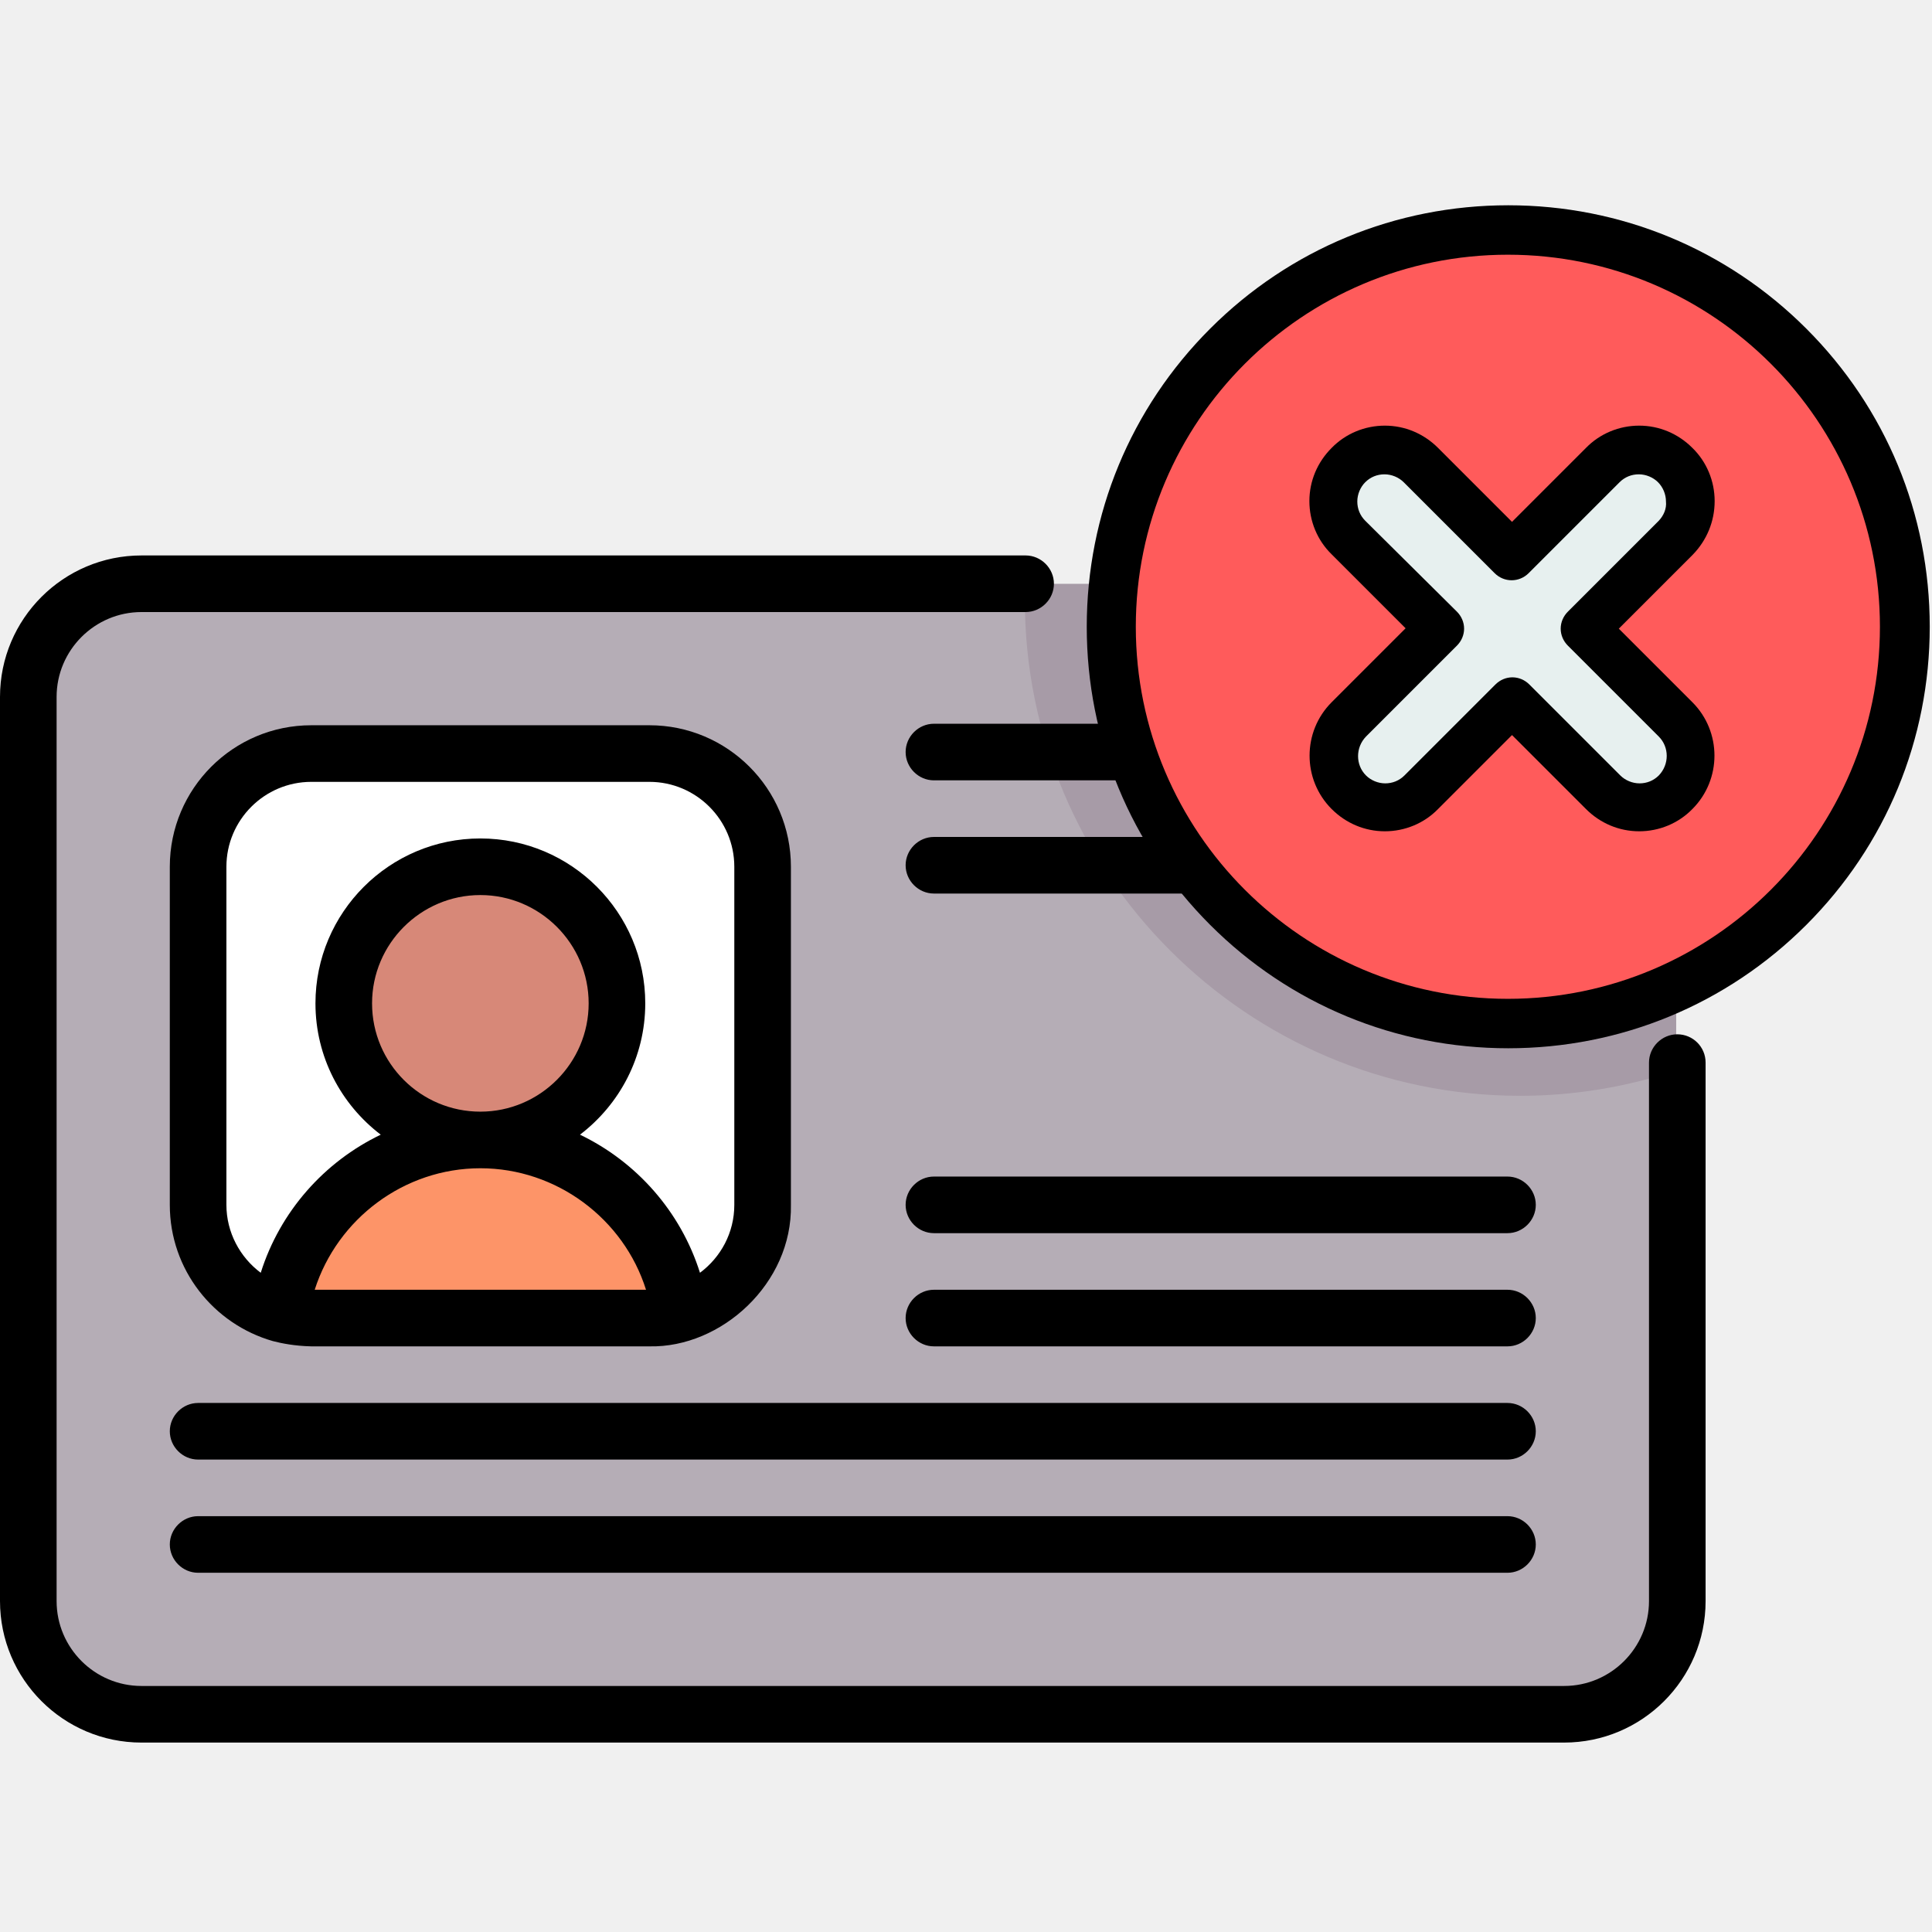
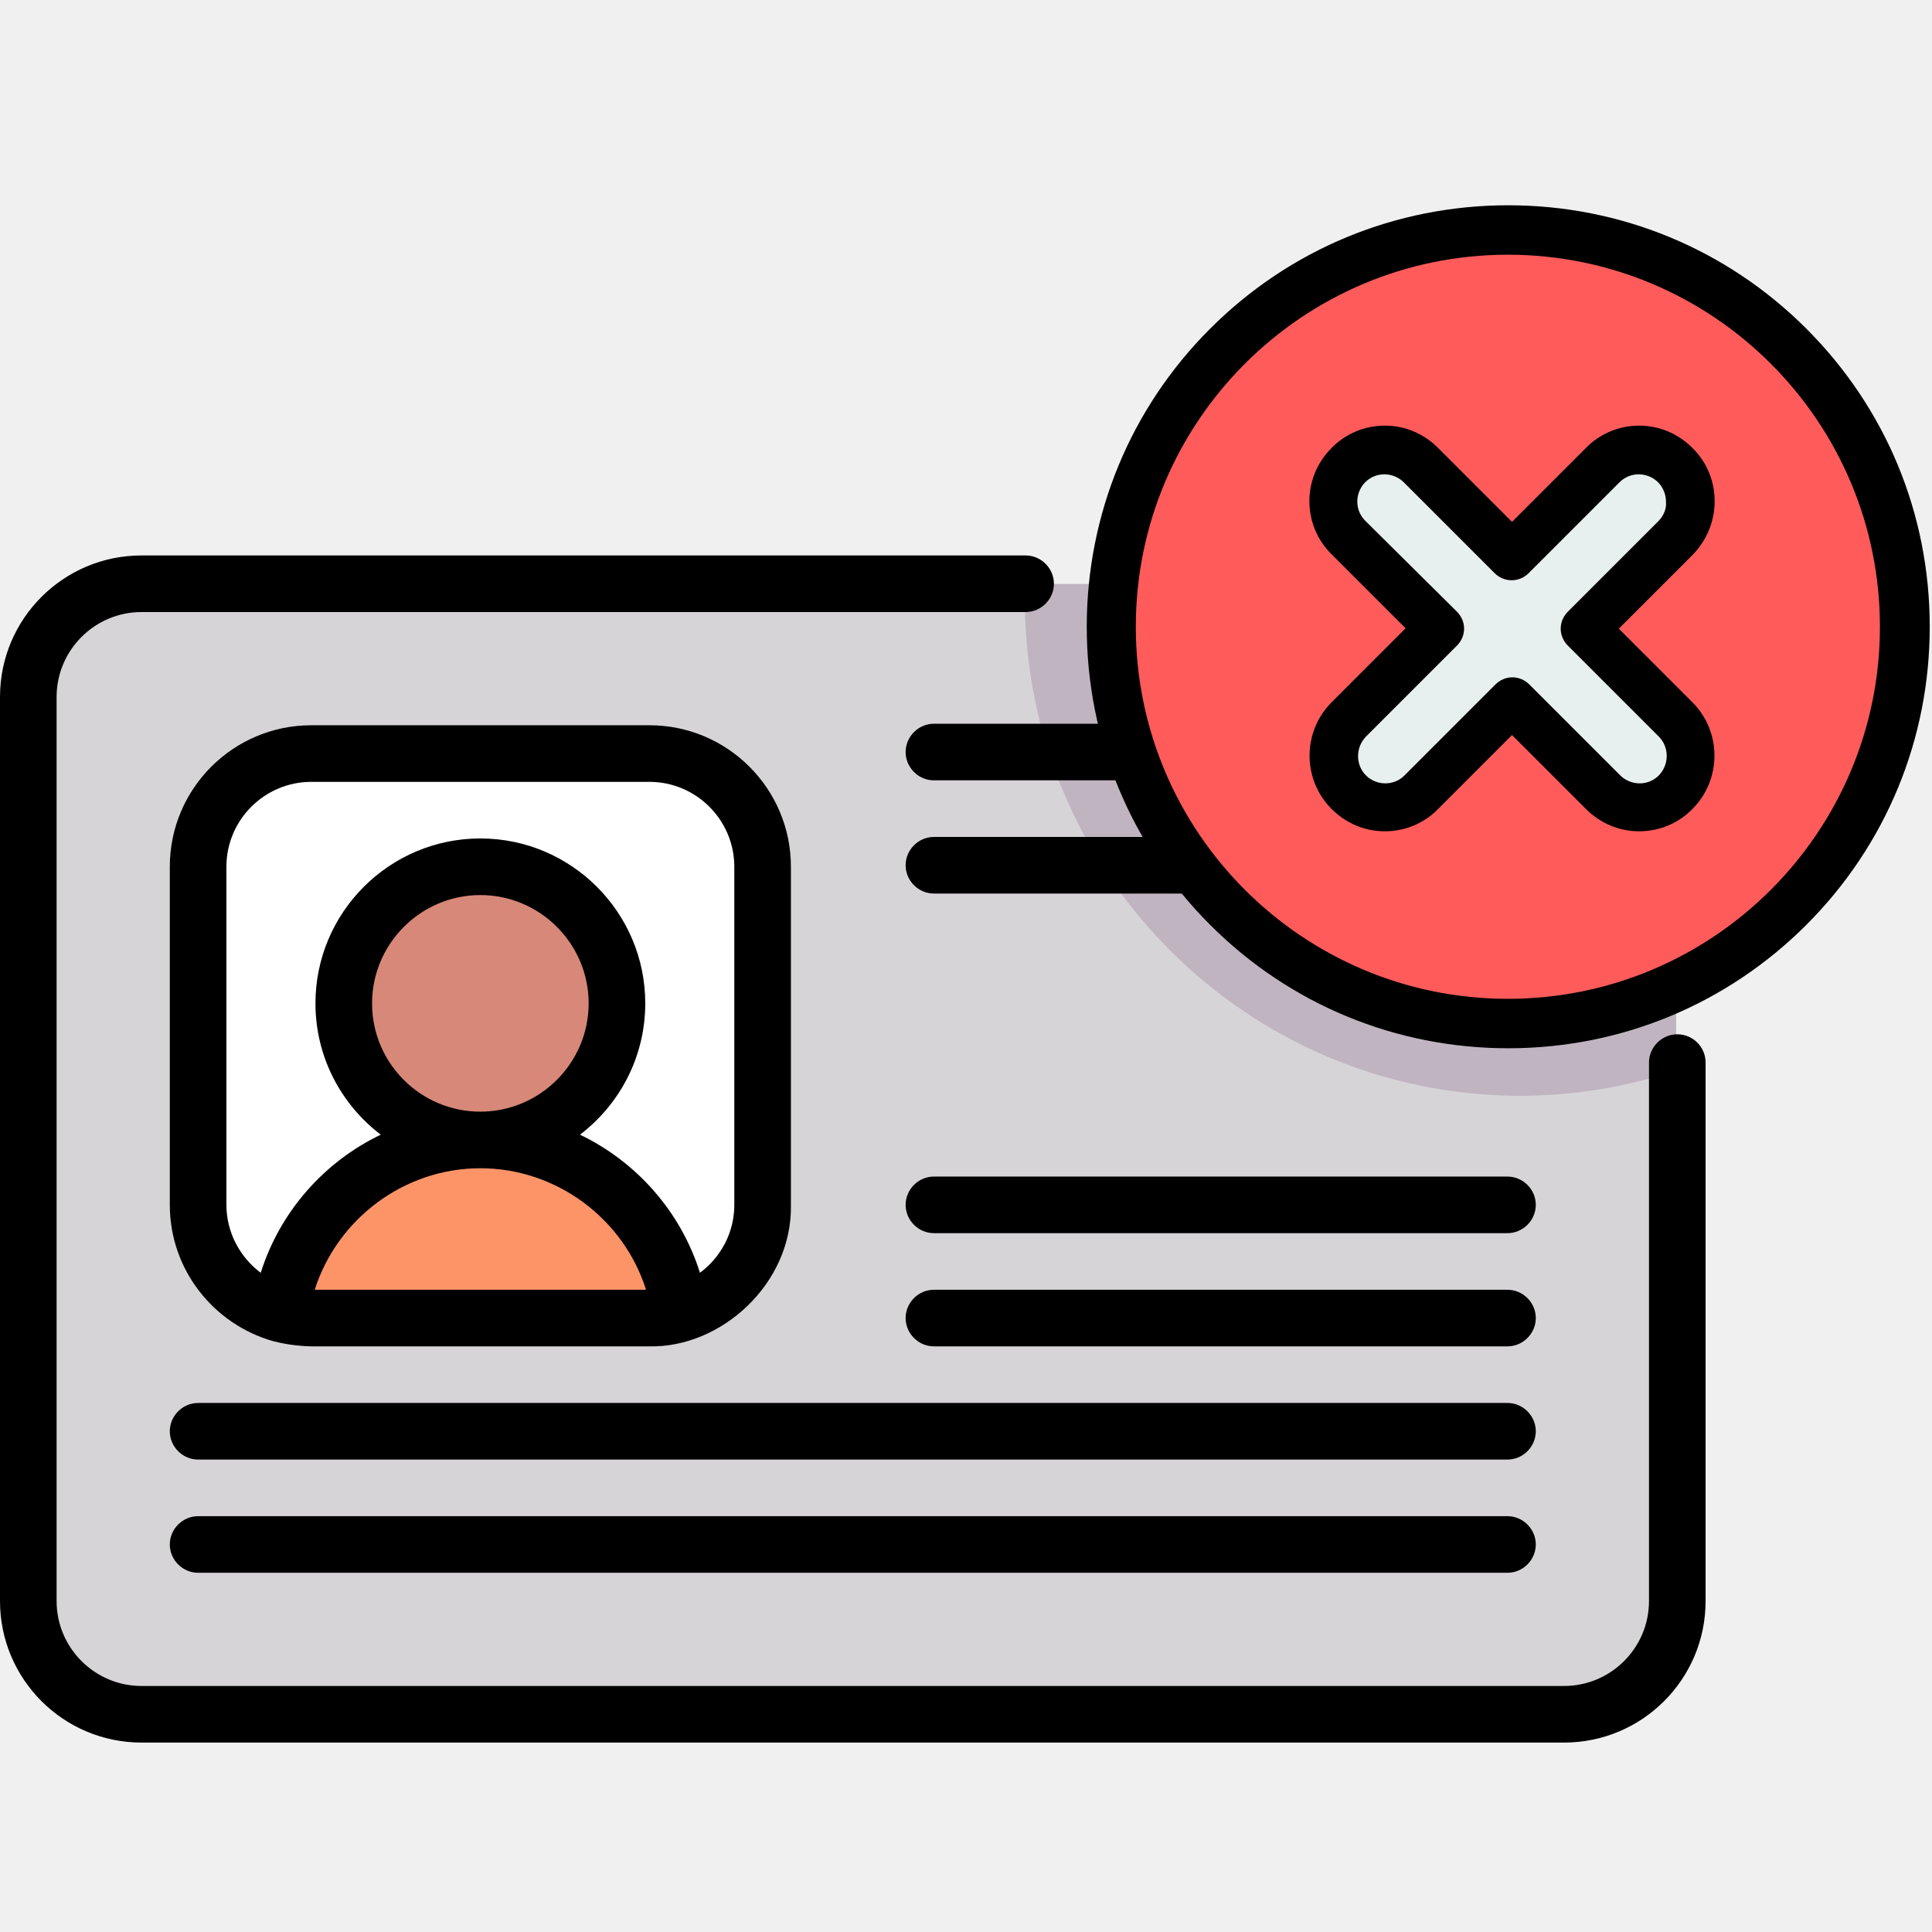
<svg xmlns="http://www.w3.org/2000/svg" version="1.1" id="Capa_1" x="0px" y="0px" viewBox="0 0 512 512" style="enable-background:new 0 0 512 512;" xml:space="preserve">
  <style type="text/css">
- 	.st0{fill:#B5ADB6;}
+ 	.st0{fill:#D7D4D8;}
	.st1{fill:#FFFFFF;}
	.st2{fill:#D78878;}
	.st3{fill:#FD9468;}
- 	.st4{fill:#A79BA7;}
+ 	.st4{fill:#C1B4C1;}
	.st5{fill:#FF5B5B;}
	.st6{fill:#E7F0EF;}
</style>
  <g>
    <g>
      <path class="st0" d="M444.2,184.7v239.6c0,16.6-13.4,30-30,30h-377c-16.6,0-30-13.4-30-30V184.7c0-16.6,13.4-30,30-30h377    C430.8,154.7,444.2,168.1,444.2,184.7z" />
      <path class="st1" d="M171.9,349.3H82.2c-16.6,0-30-13.4-30-30v-89.6c0-16.6,13.4-30,30-30h89.6c16.6,0,30,13.4,30,30v89.6    C201.9,335.9,188.4,349.3,171.9,349.3z" />
      <circle class="st2" cx="127.1" cy="265.9" r="36.2" />
      <path class="st3" d="M82.2,349.3h89.6c2.9,0,5.6-0.4,8.2-1.2c-3.7-26-26-46-53-46s-49.4,20-53,46    C76.6,348.9,79.4,349.3,82.2,349.3L82.2,349.3z" />
      <g>
        <g>
          <path class="st4" d="M444.2,184.7v99c-13,4.3-26.9,6.7-41.3,6.7c-72.4,0-131.3-58.9-131.3-131.3c0-1.4,0-2.9,0.1-4.3h142.6      C430.8,154.7,444.2,168.1,444.2,184.7L444.2,184.7z" />
        </g>
      </g>
    </g>
-     <path d="M399.5,401.8h-347c-4.1,0-7.5,3.4-7.5,7.5s3.4,7.5,7.5,7.5h347c4.1,0,7.5-3.4,7.5-7.5S403.6,401.8,399.5,401.8z    M399.5,371.8h-347c-4.1,0-7.5,3.4-7.5,7.5s3.4,7.5,7.5,7.5h347c4.1,0,7.5-3.4,7.5-7.5S403.6,371.8,399.5,371.8z M444.5,274.1   c-4.1,0-7.5,3.4-7.5,7.5v142.7c0,12.4-10.1,22.5-22.5,22.5h-377c-12.4,0-22.5-10.1-22.5-22.5V184.7c0-12.4,10.1-22.5,22.5-22.5   h234.3c4.1,0,7.5-3.4,7.5-7.5s-3.4-7.5-7.5-7.5H37.5C16.8,147.2,0,164,0,184.7v239.6c0,20.7,16.8,37.5,37.5,37.5h377   c20.7,0,37.5-16.8,37.5-37.5V281.6C452,277.4,448.6,274.1,444.5,274.1z M72.3,355.4c2.3,0.6,5.8,1.3,10.2,1.4h89.6   c19.1,0.4,37.9-16.7,37.5-37.5v-89.6c0-20.7-16.8-37.5-37.5-37.5H82.5C61.8,192.2,45,209,45,229.7v89.6   C45,336.5,56.6,350.9,72.3,355.4z M83.4,341.8c6-18.8,23.7-32.2,43.9-32.2c20.2,0,38,13.4,43.9,32.2H83.4z M98.6,265.9   c0-15.8,12.9-28.7,28.7-28.7s28.7,12.9,28.7,28.7s-12.9,28.7-28.7,28.7S98.6,281.8,98.6,265.9z M60,229.7   c0-12.4,10.1-22.5,22.5-22.5h89.6c12.4,0,22.5,10.1,22.5,22.5v89.6c0,7.4-3.6,13.9-9.1,18c-5.1-16.2-16.8-29.4-31.8-36.6   c10.5-8,17.3-20.6,17.3-34.8c0-24.1-19.6-43.7-43.7-43.7s-43.7,19.6-43.7,43.7c0,14.2,6.8,26.8,17.3,34.8   c-15,7.2-26.7,20.4-31.8,36.6c-5.5-4.1-9.1-10.7-9.1-18L60,229.7z M399.5,311.8h-152c-4.1,0-7.5,3.4-7.5,7.5s3.4,7.5,7.5,7.5h152   c4.1,0,7.5-3.4,7.5-7.5S403.6,311.8,399.5,311.8z M399.5,221.8h-152c-4.1,0-7.5,3.4-7.5,7.5s3.4,7.5,7.5,7.5h152   c4.1,0,7.5-3.4,7.5-7.5S403.6,221.8,399.5,221.8z M399.5,191.8h-152c-4.1,0-7.5,3.4-7.5,7.5s3.4,7.5,7.5,7.5h152   c4.1,0,7.5-3.4,7.5-7.5S403.6,191.8,399.5,191.8z M399.5,341.8h-152c-4.1,0-7.5,3.4-7.5,7.5s3.4,7.5,7.5,7.5h152   c4.1,0,7.5-3.4,7.5-7.5S403.6,341.8,399.5,341.8z" />
+     <path d="M399.5,401.8h-347c-4.1,0-7.5,3.4-7.5,7.5s3.4,7.5,7.5,7.5h347c4.1,0,7.5-3.4,7.5-7.5S403.6,401.8,399.5,401.8z    M399.5,371.8h-347c-4.1,0-7.5,3.4-7.5,7.5s3.4,7.5,7.5,7.5h347c4.1,0,7.5-3.4,7.5-7.5S403.6,371.8,399.5,371.8z M444.5,274.1   c-4.1,0-7.5,3.4-7.5,7.5v142.7c0,12.4-10.1,22.5-22.5,22.5h-377c-12.4,0-22.5-10.1-22.5-22.5V184.7c0-12.4,10.1-22.5,22.5-22.5   h234.3c4.1,0,7.5-3.4,7.5-7.5s-3.4-7.5-7.5-7.5H37.5C16.8,147.2,0,164,0,184.7v239.6c0,20.7,16.8,37.5,37.5,37.5h377   c20.7,0,37.5-16.8,37.5-37.5V281.6C452,277.4,448.6,274.1,444.5,274.1z M72.3,355.4c2.3,0.6,5.8,1.3,10.2,1.4h89.6   c19.1,0.4,37.9-16.7,37.5-37.5v-89.6c0-20.7-16.8-37.5-37.5-37.5H82.5C61.8,192.2,45,209,45,229.7v89.6   C45,336.5,56.6,350.9,72.3,355.4z M83.4,341.8c6-18.8,23.7-32.2,43.9-32.2s38,13.4,43.9,32.2H83.4z M98.6,265.9   c0-15.8,12.9-28.7,28.7-28.7s28.7,12.9,28.7,28.7s-12.9,28.7-28.7,28.7S98.6,281.8,98.6,265.9z M60,229.7   c0-12.4,10.1-22.5,22.5-22.5h89.6c12.4,0,22.5,10.1,22.5,22.5v89.6c0,7.4-3.6,13.9-9.1,18c-5.1-16.2-16.8-29.4-31.8-36.6   c10.5-8,17.3-20.6,17.3-34.8c0-24.1-19.6-43.7-43.7-43.7s-43.7,19.6-43.7,43.7c0,14.2,6.8,26.8,17.3,34.8   c-15,7.2-26.7,20.4-31.8,36.6c-5.5-4.1-9.1-10.7-9.1-18L60,229.7z M399.5,311.8h-152c-4.1,0-7.5,3.4-7.5,7.5s3.4,7.5,7.5,7.5h152   c4.1,0,7.5-3.4,7.5-7.5S403.6,311.8,399.5,311.8z M399.5,221.8h-152c-4.1,0-7.5,3.4-7.5,7.5s3.4,7.5,7.5,7.5h152   c4.1,0,7.5-3.4,7.5-7.5S403.6,221.8,399.5,221.8z M399.5,191.8h-152c-4.1,0-7.5,3.4-7.5,7.5s3.4,7.5,7.5,7.5h152   c4.1,0,7.5-3.4,7.5-7.5S403.6,191.8,399.5,191.8z M399.5,341.8h-152c-4.1,0-7.5,3.4-7.5,7.5s3.4,7.5,7.5,7.5h152   c4.1,0,7.5-3.4,7.5-7.5S403.6,341.8,399.5,341.8z" />
  </g>
  <g>
    <g>
      <g>
-         <path class="st5" d="M502.9,166.6c0,56.4-45.8,102.2-102.2,102.2c-56.4,0-102.2-45.8-102.2-102.2c0-56.4,45.8-102.2,102.2-102.2     C457.2,64.4,502.9,110.1,502.9,166.6z" />
+         <path class="st5" d="M502.9,166.6c0,56.4-45.8,102.2-102.2,102.2S298.5,223,298.5,166.6S344.3,64.4,400.7,64.4     C457.2,64.4,502.9,110.1,502.9,166.6z" />
      </g>
      <g>
-         <path class="st6" d="M444.1,190.7L420,166.6l24.1-24.1c5.3-5.3,5.3-13.9,0-19.3c-5.3-5.3-14-5.3-19.3,0l-24.1,24.1l-24.1-24.1     c-5.3-5.3-14-5.3-19.3,0c-5.3,5.3-5.3,14,0,19.3l24.1,24.1l-24.1,24.1c-5.3,5.3-5.3,14,0,19.3c5.3,5.3,14,5.3,19.3,0l24.1-24.1     l24.1,24.1c5.3,5.3,13.9,5.3,19.3,0C449.4,204.6,449.4,196,444.1,190.7L444.1,190.7z" />
+         <path class="st6" d="M444.1,190.7L420,166.6l24.1-24.1c5.3-5.3,5.3-13.9,0-19.3c-5.3-5.3-14-5.3-19.3,0l-24.1,24.1l-24.1-24.1     c-5.3-5.3-14-5.3-19.3,0c-5.3,5.3-5.3,14,0,19.3l24.1,24.1l-24.1,24.1c-5.3,5.3-5.3,14,0,19.3s14,5.3,19.3,0l24.1-24.1l24.1,24.1     c5.3,5.3,13.9,5.3,19.3,0C449.4,204.6,449.4,196,444.1,190.7L444.1,190.7z" />
      </g>
    </g>
    <g>
-       <path d="M454.4,132.8c0-5.3-2.1-10.4-5.9-14.1c-3.8-3.8-8.8-5.9-14.1-5.9c-5.3,0-10.4,2.1-14.1,5.9l-19.6,19.6l-19.6-19.6    c-3.8-3.8-8.8-5.9-14.1-5.9s-10.4,2.1-14.1,5.9c-3.8,3.8-5.9,8.8-5.9,14.1c0,5.3,2.1,10.4,5.9,14.1l19.6,19.6l-19.6,19.6    c-7.8,7.8-7.8,20.5,0,28.3c3.8,3.8,8.8,5.9,14.1,5.9c5.3,0,10.4-2.1,14.1-5.9l19.6-19.6l19.6,19.6c3.8,3.8,8.8,5.9,14.1,5.9    c5.3,0,10.4-2.1,14.1-5.9c7.8-7.8,7.8-20.5,0-28.3L429,166.6l19.6-19.6C452.3,143.2,454.4,138.2,454.4,132.8L454.4,132.8z     M439.6,138l-24.1,24.1c-1.2,1.2-1.9,2.8-1.9,4.5s0.7,3.3,1.9,4.5l24.1,24.1c2.8,2.8,2.8,7.4,0,10.3c-1.4,1.4-3.2,2.1-5.1,2.1    s-3.8-0.8-5.1-2.1l-24.1-24.1c-1.2-1.2-2.8-1.9-4.5-1.9c-1.7,0-3.3,0.7-4.5,1.9l-24.1,24.1c-1.4,1.4-3.2,2.1-5.1,2.1    c-1.9,0-3.8-0.8-5.1-2.1c-2.8-2.8-2.8-7.4,0-10.3l24.1-24.1c1.2-1.2,1.9-2.8,1.9-4.5s-0.7-3.3-1.9-4.5L361.8,138    c-1.4-1.4-2.1-3.2-2.1-5.1c0-1.9,0.8-3.8,2.1-5.1c1.4-1.4,3.2-2.1,5.1-2.1c1.9,0,3.8,0.8,5.1,2.1l24.1,24.1c2.5,2.5,6.5,2.5,9,0    l24.1-24.1c1.4-1.4,3.2-2.1,5.1-2.1c1.9,0,3.8,0.8,5.1,2.1s2.1,3.2,2.1,5.1C441.7,134.8,440.9,136.6,439.6,138L439.6,138z" />
+       <path d="M454.4,132.8c0-5.3-2.1-10.4-5.9-14.1c-3.8-3.8-8.8-5.9-14.1-5.9c-5.3,0-10.4,2.1-14.1,5.9l-19.6,19.6l-19.6-19.6    c-3.8-3.8-8.8-5.9-14.1-5.9s-10.4,2.1-14.1,5.9c-3.8,3.8-5.9,8.8-5.9,14.1c0,5.3,2.1,10.4,5.9,14.1l19.6,19.6l-19.6,19.6    c-7.8,7.8-7.8,20.5,0,28.3c3.8,3.8,8.8,5.9,14.1,5.9c5.3,0,10.4-2.1,14.1-5.9l19.6-19.6l19.6,19.6c3.8,3.8,8.8,5.9,14.1,5.9    c5.3,0,10.4-2.1,14.1-5.9c7.8-7.8,7.8-20.5,0-28.3L429,166.6l19.6-19.6C452.3,143.2,454.4,138.2,454.4,132.8L454.4,132.8z     M439.6,138l-24.1,24.1c-1.2,1.2-1.9,2.8-1.9,4.5s0.7,3.3,1.9,4.5l24.1,24.1c2.8,2.8,2.8,7.4,0,10.3c-1.4,1.4-3.2,2.1-5.1,2.1    s-3.8-0.8-5.1-2.1l-24.1-24.1c-1.2-1.2-2.8-1.9-4.5-1.9s-3.3,0.7-4.5,1.9l-24.1,24.1c-1.4,1.4-3.2,2.1-5.1,2.1s-3.8-0.8-5.1-2.1    c-2.8-2.8-2.8-7.4,0-10.3l24.1-24.1c1.2-1.2,1.9-2.8,1.9-4.5s-0.7-3.3-1.9-4.5L361.8,138c-1.4-1.4-2.1-3.2-2.1-5.1    c0-1.9,0.8-3.8,2.1-5.1c1.4-1.4,3.2-2.1,5.1-2.1s3.8,0.8,5.1,2.1l24.1,24.1c2.5,2.5,6.5,2.5,9,0l24.1-24.1    c1.4-1.4,3.2-2.1,5.1-2.1s3.8,0.8,5.1,2.1s2.1,3.2,2.1,5.1C441.7,134.8,440.9,136.6,439.6,138L439.6,138z" />
    </g>
  </g>
  <g>
    <g>
-       <path d="M478.7,87.1c-21.1-21.1-49.2-32.7-79-32.7s-57.9,11.6-79,32.7c-21.1,21.1-32.7,49.2-32.7,79c0,29.8,11.6,57.9,32.7,79    s49.2,32.7,79,32.7c29.8,0,57.9-11.6,79-32.7c21.1-21.1,32.7-49.2,32.7-79C511.4,136.2,499.8,108.2,478.7,87.1L478.7,87.1z     M399.6,264.7c-54.4,0-98.6-44.2-98.6-98.6s44.2-98.6,98.6-98.6s98.6,44.2,98.6,98.6S454,264.7,399.6,264.7L399.6,264.7z" />
+       <path d="M478.7,87.1c-21.1-21.1-49.2-32.7-79-32.7s-57.9,11.6-79,32.7s-32.7,49.2-32.7,79s11.6,57.9,32.7,79s49.2,32.7,79,32.7    s57.9-11.6,79-32.7s32.7-49.2,32.7-79C511.4,136.2,499.8,108.2,478.7,87.1L478.7,87.1z M399.6,264.7c-54.4,0-98.6-44.2-98.6-98.6    s44.2-98.6,98.6-98.6s98.6,44.2,98.6,98.6S454,264.7,399.6,264.7L399.6,264.7z" />
    </g>
  </g>
</svg>
